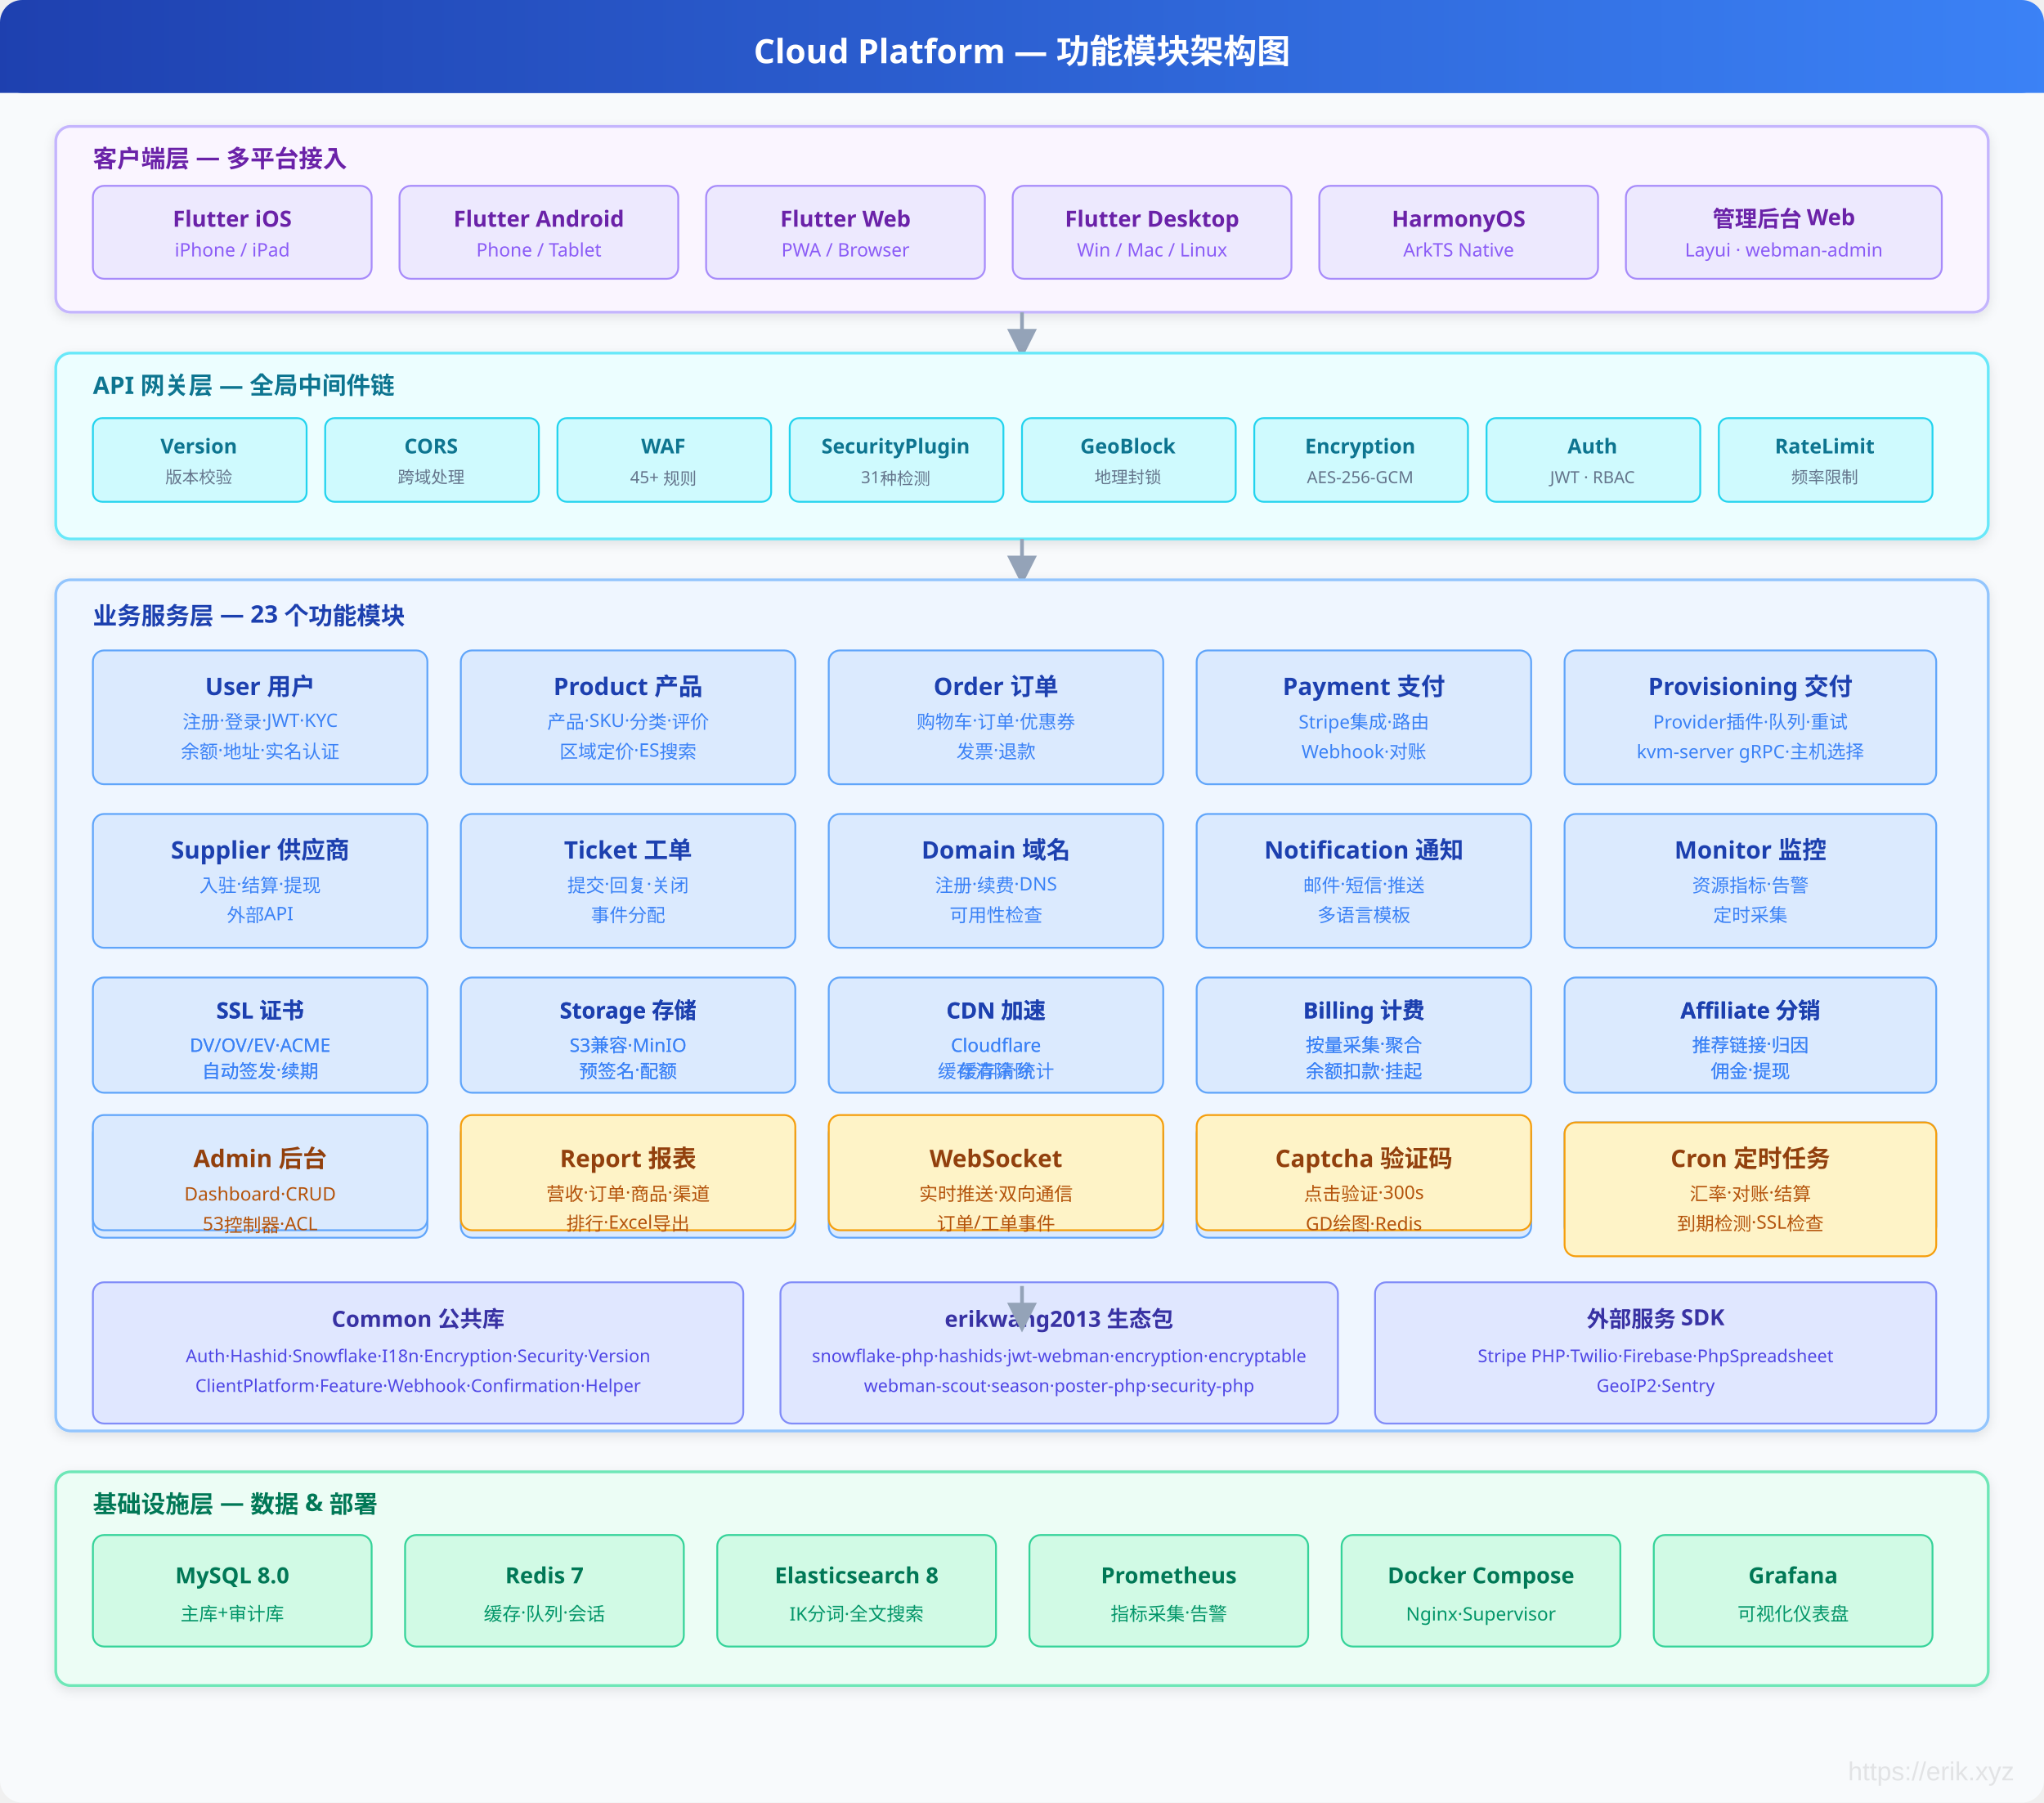
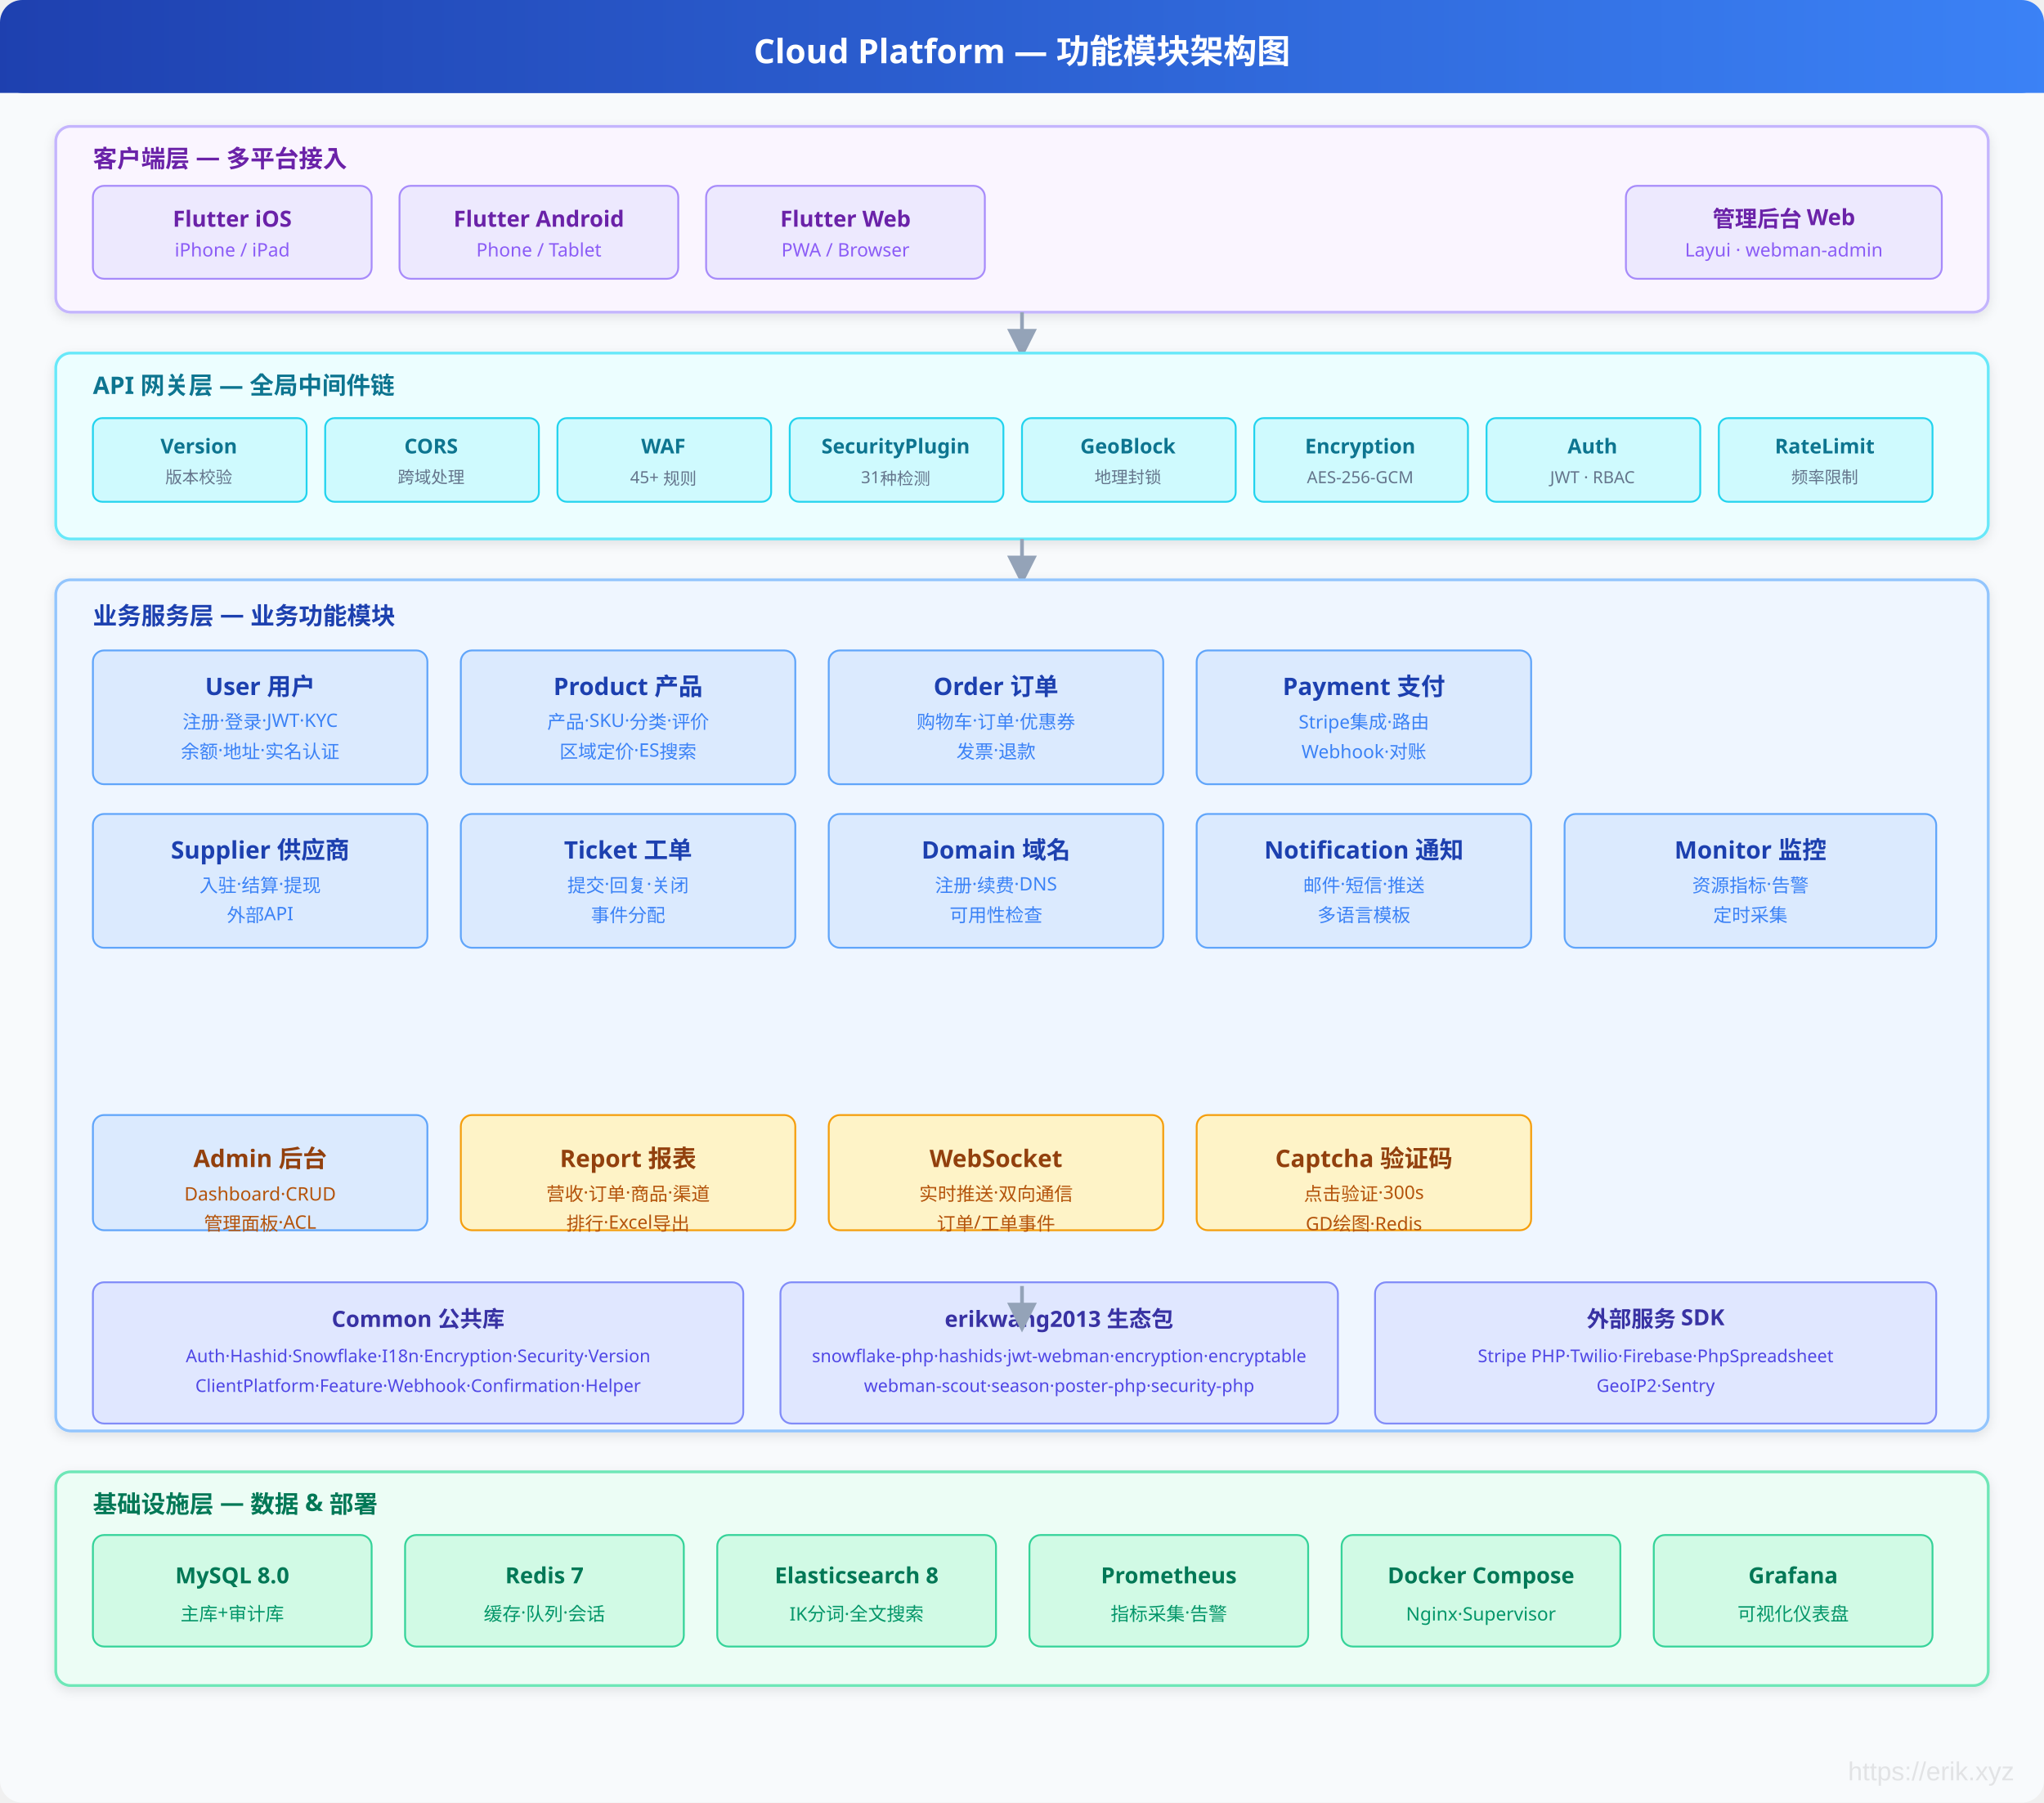
<svg xmlns="http://www.w3.org/2000/svg" viewBox="0 0 1100 970" font-family="'Microsoft YaHei','PingFang SC','Noto Sans SC',sans-serif">
  <defs>
    <linearGradient id="hdr" x1="0" y1="0" x2="1" y2="0">
      <stop offset="0%" stop-color="#1e40af" />
      <stop offset="100%" stop-color="#3b82f6" />
    </linearGradient>
    <filter id="sh">
      <feDropShadow dx="0" dy="2" stdDeviation="3" flood-opacity="0.1" />
    </filter>
    <marker id="arrD" markerWidth="8" markerHeight="8" refX="4" refY="4" orient="auto">
      <path d="M0,0 L8,4 L0,8 Z" fill="#94a3b8" />
    </marker>
  </defs>
  <rect width="1100" height="970" fill="#f8fafc" rx="12" />
  <rect x="0" y="0" width="1100" height="50" fill="url(#hdr)" rx="12" />
  <rect x="0" y="12" width="1100" height="38" fill="url(#hdr)" />
  <text x="550" y="34" text-anchor="middle" fill="#fff" font-size="18" font-weight="bold">Cloud Platform — 功能模块架构图</text>
  <g filter="url(#sh)">
    <rect x="30" y="68" width="1040" height="100" rx="8" fill="#faf5ff" stroke="#c4b5fd" stroke-width="1.5" />
    <text x="50" y="90" fill="#6b21a8" font-size="13" font-weight="bold">客户端层 — 多平台接入</text>
    <rect x="50" y="100" width="150" height="50" rx="6" fill="#ede9fe" stroke="#a78bfa" />
    <text x="125" y="122" text-anchor="middle" fill="#6b21a8" font-size="12" font-weight="bold">Flutter iOS</text>
    <text x="125" y="138" text-anchor="middle" fill="#8b5cf6" font-size="10">iPhone / iPad</text>
    <rect x="215" y="100" width="150" height="50" rx="6" fill="#ede9fe" stroke="#a78bfa" />
    <text x="290" y="122" text-anchor="middle" fill="#6b21a8" font-size="12" font-weight="bold">Flutter Android</text>
    <text x="290" y="138" text-anchor="middle" fill="#8b5cf6" font-size="10">Phone / Tablet</text>
    <rect x="380" y="100" width="150" height="50" rx="6" fill="#ede9fe" stroke="#a78bfa" />
    <text x="455" y="122" text-anchor="middle" fill="#6b21a8" font-size="12" font-weight="bold">Flutter Web</text>
    <text x="455" y="138" text-anchor="middle" fill="#8b5cf6" font-size="10">PWA / Browser</text>
-     <rect x="545" y="100" width="150" height="50" rx="6" fill="#ede9fe" stroke="#a78bfa" />
-     <text x="620" y="122" text-anchor="middle" fill="#6b21a8" font-size="12" font-weight="bold">Flutter Desktop</text>
-     <text x="620" y="138" text-anchor="middle" fill="#8b5cf6" font-size="10">Win / Mac / Linux</text>
-     <rect x="710" y="100" width="150" height="50" rx="6" fill="#ede9fe" stroke="#a78bfa" />
-     <text x="785" y="122" text-anchor="middle" fill="#6b21a8" font-size="12" font-weight="bold">HarmonyOS</text>
-     <text x="785" y="138" text-anchor="middle" fill="#8b5cf6" font-size="10">ArkTS Native</text>
    <rect x="875" y="100" width="170" height="50" rx="6" fill="#ede9fe" stroke="#a78bfa" />
    <text x="960" y="122" text-anchor="middle" fill="#6b21a8" font-size="12" font-weight="bold">管理后台 Web</text>
    <text x="960" y="138" text-anchor="middle" fill="#8b5cf6" font-size="10">Layui · webman-admin</text>
  </g>
  <path d="M550,168 L550,185" stroke="#94a3b8" stroke-width="2" marker-end="url(#arrD)" />
  <g filter="url(#sh)">
    <rect x="30" y="190" width="1040" height="100" rx="8" fill="#ecfeff" stroke="#67e8f9" stroke-width="1.5" />
    <text x="50" y="212" fill="#0e7490" font-size="13" font-weight="bold">API 网关层 — 全局中间件链</text>
    <rect x="50" y="225" width="115" height="45" rx="5" fill="#cffafe" stroke="#22d3ee" />
    <text x="107" y="244" text-anchor="middle" fill="#0e7490" font-size="11" font-weight="bold">Version</text>
    <text x="107" y="260" text-anchor="middle" fill="#64748b" font-size="9">版本校验</text>
    <rect x="175" y="225" width="115" height="45" rx="5" fill="#cffafe" stroke="#22d3ee" />
    <text x="232" y="244" text-anchor="middle" fill="#0e7490" font-size="11" font-weight="bold">CORS</text>
    <text x="232" y="260" text-anchor="middle" fill="#64748b" font-size="9">跨域处理</text>
    <rect x="300" y="225" width="115" height="45" rx="5" fill="#cffafe" stroke="#22d3ee" />
    <text x="357" y="244" text-anchor="middle" fill="#0e7490" font-size="11" font-weight="bold">WAF</text>
    <text x="357" y="260" text-anchor="middle" fill="#64748b" font-size="9">45+ 规则</text>
    <rect x="425" y="225" width="115" height="45" rx="5" fill="#cffafe" stroke="#22d3ee" />
    <text x="482" y="244" text-anchor="middle" fill="#0e7490" font-size="11" font-weight="bold">SecurityPlugin</text>
    <text x="482" y="260" text-anchor="middle" fill="#64748b" font-size="9">31种检测</text>
    <rect x="550" y="225" width="115" height="45" rx="5" fill="#cffafe" stroke="#22d3ee" />
    <text x="607" y="244" text-anchor="middle" fill="#0e7490" font-size="11" font-weight="bold">GeoBlock</text>
    <text x="607" y="260" text-anchor="middle" fill="#64748b" font-size="9">地理封锁</text>
    <rect x="675" y="225" width="115" height="45" rx="5" fill="#cffafe" stroke="#22d3ee" />
    <text x="732" y="244" text-anchor="middle" fill="#0e7490" font-size="11" font-weight="bold">Encryption</text>
    <text x="732" y="260" text-anchor="middle" fill="#64748b" font-size="9">AES-256-GCM</text>
    <rect x="800" y="225" width="115" height="45" rx="5" fill="#cffafe" stroke="#22d3ee" />
    <text x="857" y="244" text-anchor="middle" fill="#0e7490" font-size="11" font-weight="bold">Auth</text>
    <text x="857" y="260" text-anchor="middle" fill="#64748b" font-size="9">JWT · RBAC</text>
    <rect x="925" y="225" width="115" height="45" rx="5" fill="#cffafe" stroke="#22d3ee" />
    <text x="982" y="244" text-anchor="middle" fill="#0e7490" font-size="11" font-weight="bold">RateLimit</text>
    <text x="982" y="260" text-anchor="middle" fill="#64748b" font-size="9">频率限制</text>
  </g>
  <path d="M550,290 L550,307" stroke="#94a3b8" stroke-width="2" marker-end="url(#arrD)" />
  <g filter="url(#sh)">
    <rect x="30" y="312" width="1040" height="458" rx="8" fill="#eff6ff" stroke="#93c5fd" stroke-width="1.5" />
-     <text x="50" y="336" fill="#1e40af" font-size="13" font-weight="bold">业务服务层 — 23 个功能模块</text>
+     <text x="50" y="336" fill="#1e40af" font-size="13" font-weight="bold">业务服务层 — 业务功能模块</text>
    <rect x="50" y="350" width="180" height="72" rx="6" fill="#dbeafe" stroke="#60a5fa" />
    <text x="140" y="374" text-anchor="middle" fill="#1e40af" font-size="13" font-weight="bold">User 用户</text>
    <text x="140" y="392" text-anchor="middle" fill="#3b82f6" font-size="10">注册·登录·JWT·KYC</text>
    <text x="140" y="408" text-anchor="middle" fill="#3b82f6" font-size="10">余额·地址·实名认证</text>
    <rect x="248" y="350" width="180" height="72" rx="6" fill="#dbeafe" stroke="#60a5fa" />
    <text x="338" y="374" text-anchor="middle" fill="#1e40af" font-size="13" font-weight="bold">Product 产品</text>
    <text x="338" y="392" text-anchor="middle" fill="#3b82f6" font-size="10">产品·SKU·分类·评价</text>
    <text x="338" y="408" text-anchor="middle" fill="#3b82f6" font-size="10">区域定价·ES搜索</text>
    <rect x="446" y="350" width="180" height="72" rx="6" fill="#dbeafe" stroke="#60a5fa" />
    <text x="536" y="374" text-anchor="middle" fill="#1e40af" font-size="13" font-weight="bold">Order 订单</text>
    <text x="536" y="392" text-anchor="middle" fill="#3b82f6" font-size="10">购物车·订单·优惠券</text>
    <text x="536" y="408" text-anchor="middle" fill="#3b82f6" font-size="10">发票·退款</text>
    <rect x="644" y="350" width="180" height="72" rx="6" fill="#dbeafe" stroke="#60a5fa" />
    <text x="734" y="374" text-anchor="middle" fill="#1e40af" font-size="13" font-weight="bold">Payment 支付</text>
    <text x="734" y="392" text-anchor="middle" fill="#3b82f6" font-size="10">Stripe集成·路由</text>
    <text x="734" y="408" text-anchor="middle" fill="#3b82f6" font-size="10">Webhook·对账</text>
-     <rect x="842" y="350" width="200" height="72" rx="6" fill="#dbeafe" stroke="#60a5fa" />
-     <text x="942" y="374" text-anchor="middle" fill="#1e40af" font-size="13" font-weight="bold">Provisioning 交付</text>
-     <text x="942" y="392" text-anchor="middle" fill="#3b82f6" font-size="10">Provider插件·队列·重试</text>
-     <text x="942" y="408" text-anchor="middle" fill="#3b82f6" font-size="10">kvm-server gRPC·主机选择</text>
    <rect x="50" y="438" width="180" height="72" rx="6" fill="#dbeafe" stroke="#60a5fa" />
    <text x="140" y="462" text-anchor="middle" fill="#1e40af" font-size="13" font-weight="bold">Supplier 供应商</text>
    <text x="140" y="480" text-anchor="middle" fill="#3b82f6" font-size="10">入驻·结算·提现</text>
    <text x="140" y="496" text-anchor="middle" fill="#3b82f6" font-size="10">外部API</text>
    <rect x="248" y="438" width="180" height="72" rx="6" fill="#dbeafe" stroke="#60a5fa" />
    <text x="338" y="462" text-anchor="middle" fill="#1e40af" font-size="13" font-weight="bold">Ticket 工单</text>
    <text x="338" y="480" text-anchor="middle" fill="#3b82f6" font-size="10">提交·回复·关闭</text>
    <text x="338" y="496" text-anchor="middle" fill="#3b82f6" font-size="10">事件分配</text>
    <rect x="446" y="438" width="180" height="72" rx="6" fill="#dbeafe" stroke="#60a5fa" />
    <text x="536" y="462" text-anchor="middle" fill="#1e40af" font-size="13" font-weight="bold">Domain 域名</text>
    <text x="536" y="480" text-anchor="middle" fill="#3b82f6" font-size="10">注册·续费·DNS</text>
    <text x="536" y="496" text-anchor="middle" fill="#3b82f6" font-size="10">可用性检查</text>
    <rect x="644" y="438" width="180" height="72" rx="6" fill="#dbeafe" stroke="#60a5fa" />
    <text x="734" y="462" text-anchor="middle" fill="#1e40af" font-size="13" font-weight="bold">Notification 通知</text>
    <text x="734" y="480" text-anchor="middle" fill="#3b82f6" font-size="10">邮件·短信·推送</text>
    <text x="734" y="496" text-anchor="middle" fill="#3b82f6" font-size="10">多语言模板</text>
    <rect x="842" y="438" width="200" height="72" rx="6" fill="#dbeafe" stroke="#60a5fa" />
    <text x="942" y="462" text-anchor="middle" fill="#1e40af" font-size="13" font-weight="bold">Monitor 监控</text>
    <text x="942" y="480" text-anchor="middle" fill="#3b82f6" font-size="10">资源指标·告警</text>
    <text x="942" y="496" text-anchor="middle" fill="#3b82f6" font-size="10">定时采集</text>
-     <rect x="50" y="526" width="180" height="62" rx="6" fill="#dbeafe" stroke="#60a5fa" />
-     <text x="140" y="548" text-anchor="middle" fill="#1e40af" font-size="12" font-weight="bold">SSL 证书</text>
-     <text x="140" y="566" text-anchor="middle" fill="#3b82f6" font-size="10">DV/OV/EV·ACME</text>
-     <text x="140" y="580" text-anchor="middle" fill="#3b82f6" font-size="10">自动签发·续期</text>
-     <rect x="248" y="526" width="180" height="62" rx="6" fill="#dbeafe" stroke="#60a5fa" />
-     <text x="338" y="548" text-anchor="middle" fill="#1e40af" font-size="12" font-weight="bold">Storage 存储</text>
-     <text x="338" y="566" text-anchor="middle" fill="#3b82f6" font-size="10">S3兼容·MinIO</text>
-     <text x="338" y="580" text-anchor="middle" fill="#3b82f6" font-size="10">预签名·配额</text>
-     <rect x="446" y="526" width="180" height="62" rx="6" fill="#dbeafe" stroke="#60a5fa" />
-     <text x="536" y="548" text-anchor="middle" fill="#1e40af" font-size="12" font-weight="bold">CDN 加速</text>
-     <text x="536" y="566" text-anchor="middle" fill="#3b82f6" font-size="10">Cloudflare</text>
-     <text x="536" y="580" text-anchor="middle" fill="#3b82f6" font-size="10">缓存清除·统计</text>
-     <rect x="644" y="526" width="180" height="62" rx="6" fill="#dbeafe" stroke="#60a5fa" />
-     <text x="734" y="548" text-anchor="middle" fill="#1e40af" font-size="12" font-weight="bold">Billing 计费</text>
-     <text x="734" y="566" text-anchor="middle" fill="#3b82f6" font-size="10">按量采集·聚合</text>
-     <text x="734" y="580" text-anchor="middle" fill="#3b82f6" font-size="10">余额扣款·挂起</text>
-     <rect x="842" y="526" width="200" height="62" rx="6" fill="#dbeafe" stroke="#60a5fa" />
-     <text x="942" y="548" text-anchor="middle" fill="#1e40af" font-size="12" font-weight="bold">Affiliate 分销</text>
-     <text x="942" y="566" text-anchor="middle" fill="#3b82f6" font-size="10">推荐链接·归因</text>
-     <text x="942" y="580" text-anchor="middle" fill="#3b82f6" font-size="10">佣金·提现</text>
-     <rect x="50" y="604" width="180" height="62" rx="6" fill="#dbeafe" stroke="#60a5fa" />
-     <text x="140" y="548" text-anchor="middle" fill="#1e40af" font-size="12" font-weight="bold">SSL 证书</text>
-     <text x="140" y="566" text-anchor="middle" fill="#3b82f6" font-size="10">DV/OV/EV·ACME</text>
-     <text x="140" y="580" text-anchor="middle" fill="#3b82f6" font-size="10">自动签发·续期</text>
-     <rect x="248" y="604" width="180" height="62" rx="6" fill="#dbeafe" stroke="#60a5fa" />
-     <text x="338" y="548" text-anchor="middle" fill="#1e40af" font-size="12" font-weight="bold">Storage 存储</text>
-     <text x="338" y="566" text-anchor="middle" fill="#3b82f6" font-size="10">S3兼容·MinIO</text>
-     <text x="338" y="580" text-anchor="middle" fill="#3b82f6" font-size="10">预签名·配额</text>
-     <rect x="446" y="604" width="180" height="62" rx="6" fill="#dbeafe" stroke="#60a5fa" />
-     <text x="536" y="548" text-anchor="middle" fill="#1e40af" font-size="12" font-weight="bold">CDN 加速</text>
-     <text x="536" y="566" text-anchor="middle" fill="#3b82f6" font-size="10">Cloudflare</text>
-     <text x="536" y="580" text-anchor="middle" fill="#3b82f6" font-size="10">缓存清除</text>
-     <rect x="644" y="604" width="180" height="62" rx="6" fill="#dbeafe" stroke="#60a5fa" />
-     <text x="734" y="548" text-anchor="middle" fill="#1e40af" font-size="12" font-weight="bold">Billing 计费</text>
-     <text x="734" y="566" text-anchor="middle" fill="#3b82f6" font-size="10">按量采集·聚合</text>
-     <text x="734" y="580" text-anchor="middle" fill="#3b82f6" font-size="10">余额扣款·挂起</text>
-     <rect x="842" y="604" width="200" height="62" rx="6" fill="#dbeafe" stroke="#60a5fa" />
-     <text x="942" y="548" text-anchor="middle" fill="#1e40af" font-size="12" font-weight="bold">Affiliate 分销</text>
-     <text x="942" y="566" text-anchor="middle" fill="#3b82f6" font-size="10">推荐链接·归因</text>
-     <text x="942" y="580" text-anchor="middle" fill="#3b82f6" font-size="10">佣金·提现</text>
    <rect x="50" y="600" width="180" height="62" rx="6" fill="#dbeafe" stroke="#60a5fa" />
    <text x="140" y="628" text-anchor="middle" fill="#92400e" font-size="13" font-weight="bold">Admin 后台</text>
    <text x="140" y="646" text-anchor="middle" fill="#b45309" font-size="10">Dashboard·CRUD</text>
-     <text x="140" y="662" text-anchor="middle" fill="#b45309" font-size="10">53控制器·ACL</text>
+     <text x="140" y="662" text-anchor="middle" fill="#b45309" font-size="10">管理面板·ACL</text>
    <rect x="248" y="600" width="180" height="62" rx="6" fill="#fef3c7" stroke="#f59e0b" />
    <text x="338" y="628" text-anchor="middle" fill="#92400e" font-size="13" font-weight="bold">Report 报表</text>
    <text x="338" y="646" text-anchor="middle" fill="#b45309" font-size="10">营收·订单·商品·渠道</text>
    <text x="338" y="662" text-anchor="middle" fill="#b45309" font-size="10">排行·Excel导出</text>
    <rect x="446" y="600" width="180" height="62" rx="6" fill="#fef3c7" stroke="#f59e0b" />
    <text x="536" y="628" text-anchor="middle" fill="#92400e" font-size="13" font-weight="bold">WebSocket</text>
    <text x="536" y="646" text-anchor="middle" fill="#b45309" font-size="10">实时推送·双向通信</text>
    <text x="536" y="662" text-anchor="middle" fill="#b45309" font-size="10">订单/工单事件</text>
    <rect x="644" y="600" width="180" height="62" rx="6" fill="#fef3c7" stroke="#f59e0b" />
    <text x="734" y="628" text-anchor="middle" fill="#92400e" font-size="13" font-weight="bold">Captcha 验证码</text>
    <text x="734" y="646" text-anchor="middle" fill="#b45309" font-size="10">点击验证·300s</text>
    <text x="734" y="662" text-anchor="middle" fill="#b45309" font-size="10">GD绘图·Redis</text>
-     <rect x="842" y="604" width="200" height="72" rx="6" fill="#fef3c7" stroke="#f59e0b" />
-     <text x="942" y="628" text-anchor="middle" fill="#92400e" font-size="13" font-weight="bold">Cron 定时任务</text>
-     <text x="942" y="646" text-anchor="middle" fill="#b45309" font-size="10">汇率·对账·结算</text>
-     <text x="942" y="662" text-anchor="middle" fill="#b45309" font-size="10">到期检测·SSL检查</text>
    <rect x="50" y="690" width="350" height="76" rx="6" fill="#e0e7ff" stroke="#818cf8" />
    <text x="225" y="714" text-anchor="middle" fill="#3730a3" font-size="12" font-weight="bold">Common 公共库</text>
    <text x="225" y="733" text-anchor="middle" fill="#4f46e5" font-size="9.5">Auth·Hashid·Snowflake·I18n·Encryption·Security·Version</text>
    <text x="225" y="749" text-anchor="middle" fill="#4f46e5" font-size="9.5">ClientPlatform·Feature·Webhook·Confirmation·Helper</text>
    <rect x="420" y="690" width="300" height="76" rx="6" fill="#e0e7ff" stroke="#818cf8" />
    <text x="570" y="714" text-anchor="middle" fill="#3730a3" font-size="12" font-weight="bold">erikwang2013 生态包</text>
    <text x="570" y="733" text-anchor="middle" fill="#4f46e5" font-size="9.5">snowflake-php·hashids·jwt-webman·encryption·encryptable</text>
    <text x="570" y="749" text-anchor="middle" fill="#4f46e5" font-size="9.5">webman-scout·season·poster-php·security-php</text>
    <rect x="740" y="690" width="302" height="76" rx="6" fill="#e0e7ff" stroke="#818cf8" />
    <text x="891" y="714" text-anchor="middle" fill="#3730a3" font-size="12" font-weight="bold">外部服务 SDK</text>
    <text x="891" y="733" text-anchor="middle" fill="#4f46e5" font-size="9.5">Stripe PHP·Twilio·Firebase·PhpSpreadsheet</text>
    <text x="891" y="749" text-anchor="middle" fill="#4f46e5" font-size="9.5">GeoIP2·Sentry</text>
  </g>
  <path d="M550,692 L550,709" stroke="#94a3b8" stroke-width="2" marker-end="url(#arrD)" />
  <g filter="url(#sh)">
    <rect x="30" y="792" width="1040" height="115" rx="8" fill="#ecfdf5" stroke="#6ee7b7" stroke-width="1.5" />
    <text x="50" y="814" fill="#047857" font-size="13" font-weight="bold">基础设施层 — 数据 &amp; 部署</text>
    <rect x="50" y="826" width="150" height="60" rx="6" fill="#d1fae5" stroke="#34d399" />
    <text x="125" y="852" text-anchor="middle" fill="#047857" font-size="12" font-weight="bold">MySQL 8.0</text>
    <text x="125" y="872" text-anchor="middle" fill="#059669" font-size="10">主库+审计库</text>
    <rect x="218" y="826" width="150" height="60" rx="6" fill="#d1fae5" stroke="#34d399" />
    <text x="293" y="852" text-anchor="middle" fill="#047857" font-size="12" font-weight="bold">Redis 7</text>
    <text x="293" y="872" text-anchor="middle" fill="#059669" font-size="10">缓存·队列·会话</text>
    <rect x="386" y="826" width="150" height="60" rx="6" fill="#d1fae5" stroke="#34d399" />
    <text x="461" y="852" text-anchor="middle" fill="#047857" font-size="12" font-weight="bold">Elasticsearch 8</text>
    <text x="461" y="872" text-anchor="middle" fill="#059669" font-size="10">IK分词·全文搜索</text>
    <rect x="554" y="826" width="150" height="60" rx="6" fill="#d1fae5" stroke="#34d399" />
    <text x="629" y="852" text-anchor="middle" fill="#047857" font-size="12" font-weight="bold">Prometheus</text>
    <text x="629" y="872" text-anchor="middle" fill="#059669" font-size="10">指标采集·告警</text>
    <rect x="722" y="826" width="150" height="60" rx="6" fill="#d1fae5" stroke="#34d399" />
    <text x="797" y="852" text-anchor="middle" fill="#047857" font-size="12" font-weight="bold">Docker Compose</text>
    <text x="797" y="872" text-anchor="middle" fill="#059669" font-size="10">Nginx·Supervisor</text>
    <rect x="890" y="826" width="150" height="60" rx="6" fill="#d1fae5" stroke="#34d399" />
    <text x="965" y="852" text-anchor="middle" fill="#047857" font-size="12" font-weight="bold">Grafana</text>
    <text x="965" y="872" text-anchor="middle" fill="#059669" font-size="10">可视化仪表盘</text>
  </g>
  <g opacity="0.5">
    <text x="1084" y="958" text-anchor="end" font-family="Arial, sans-serif" font-size="14" fill="rgba(0,0,0,0.18)">https://erik.xyz</text>
  </g>
</svg>
